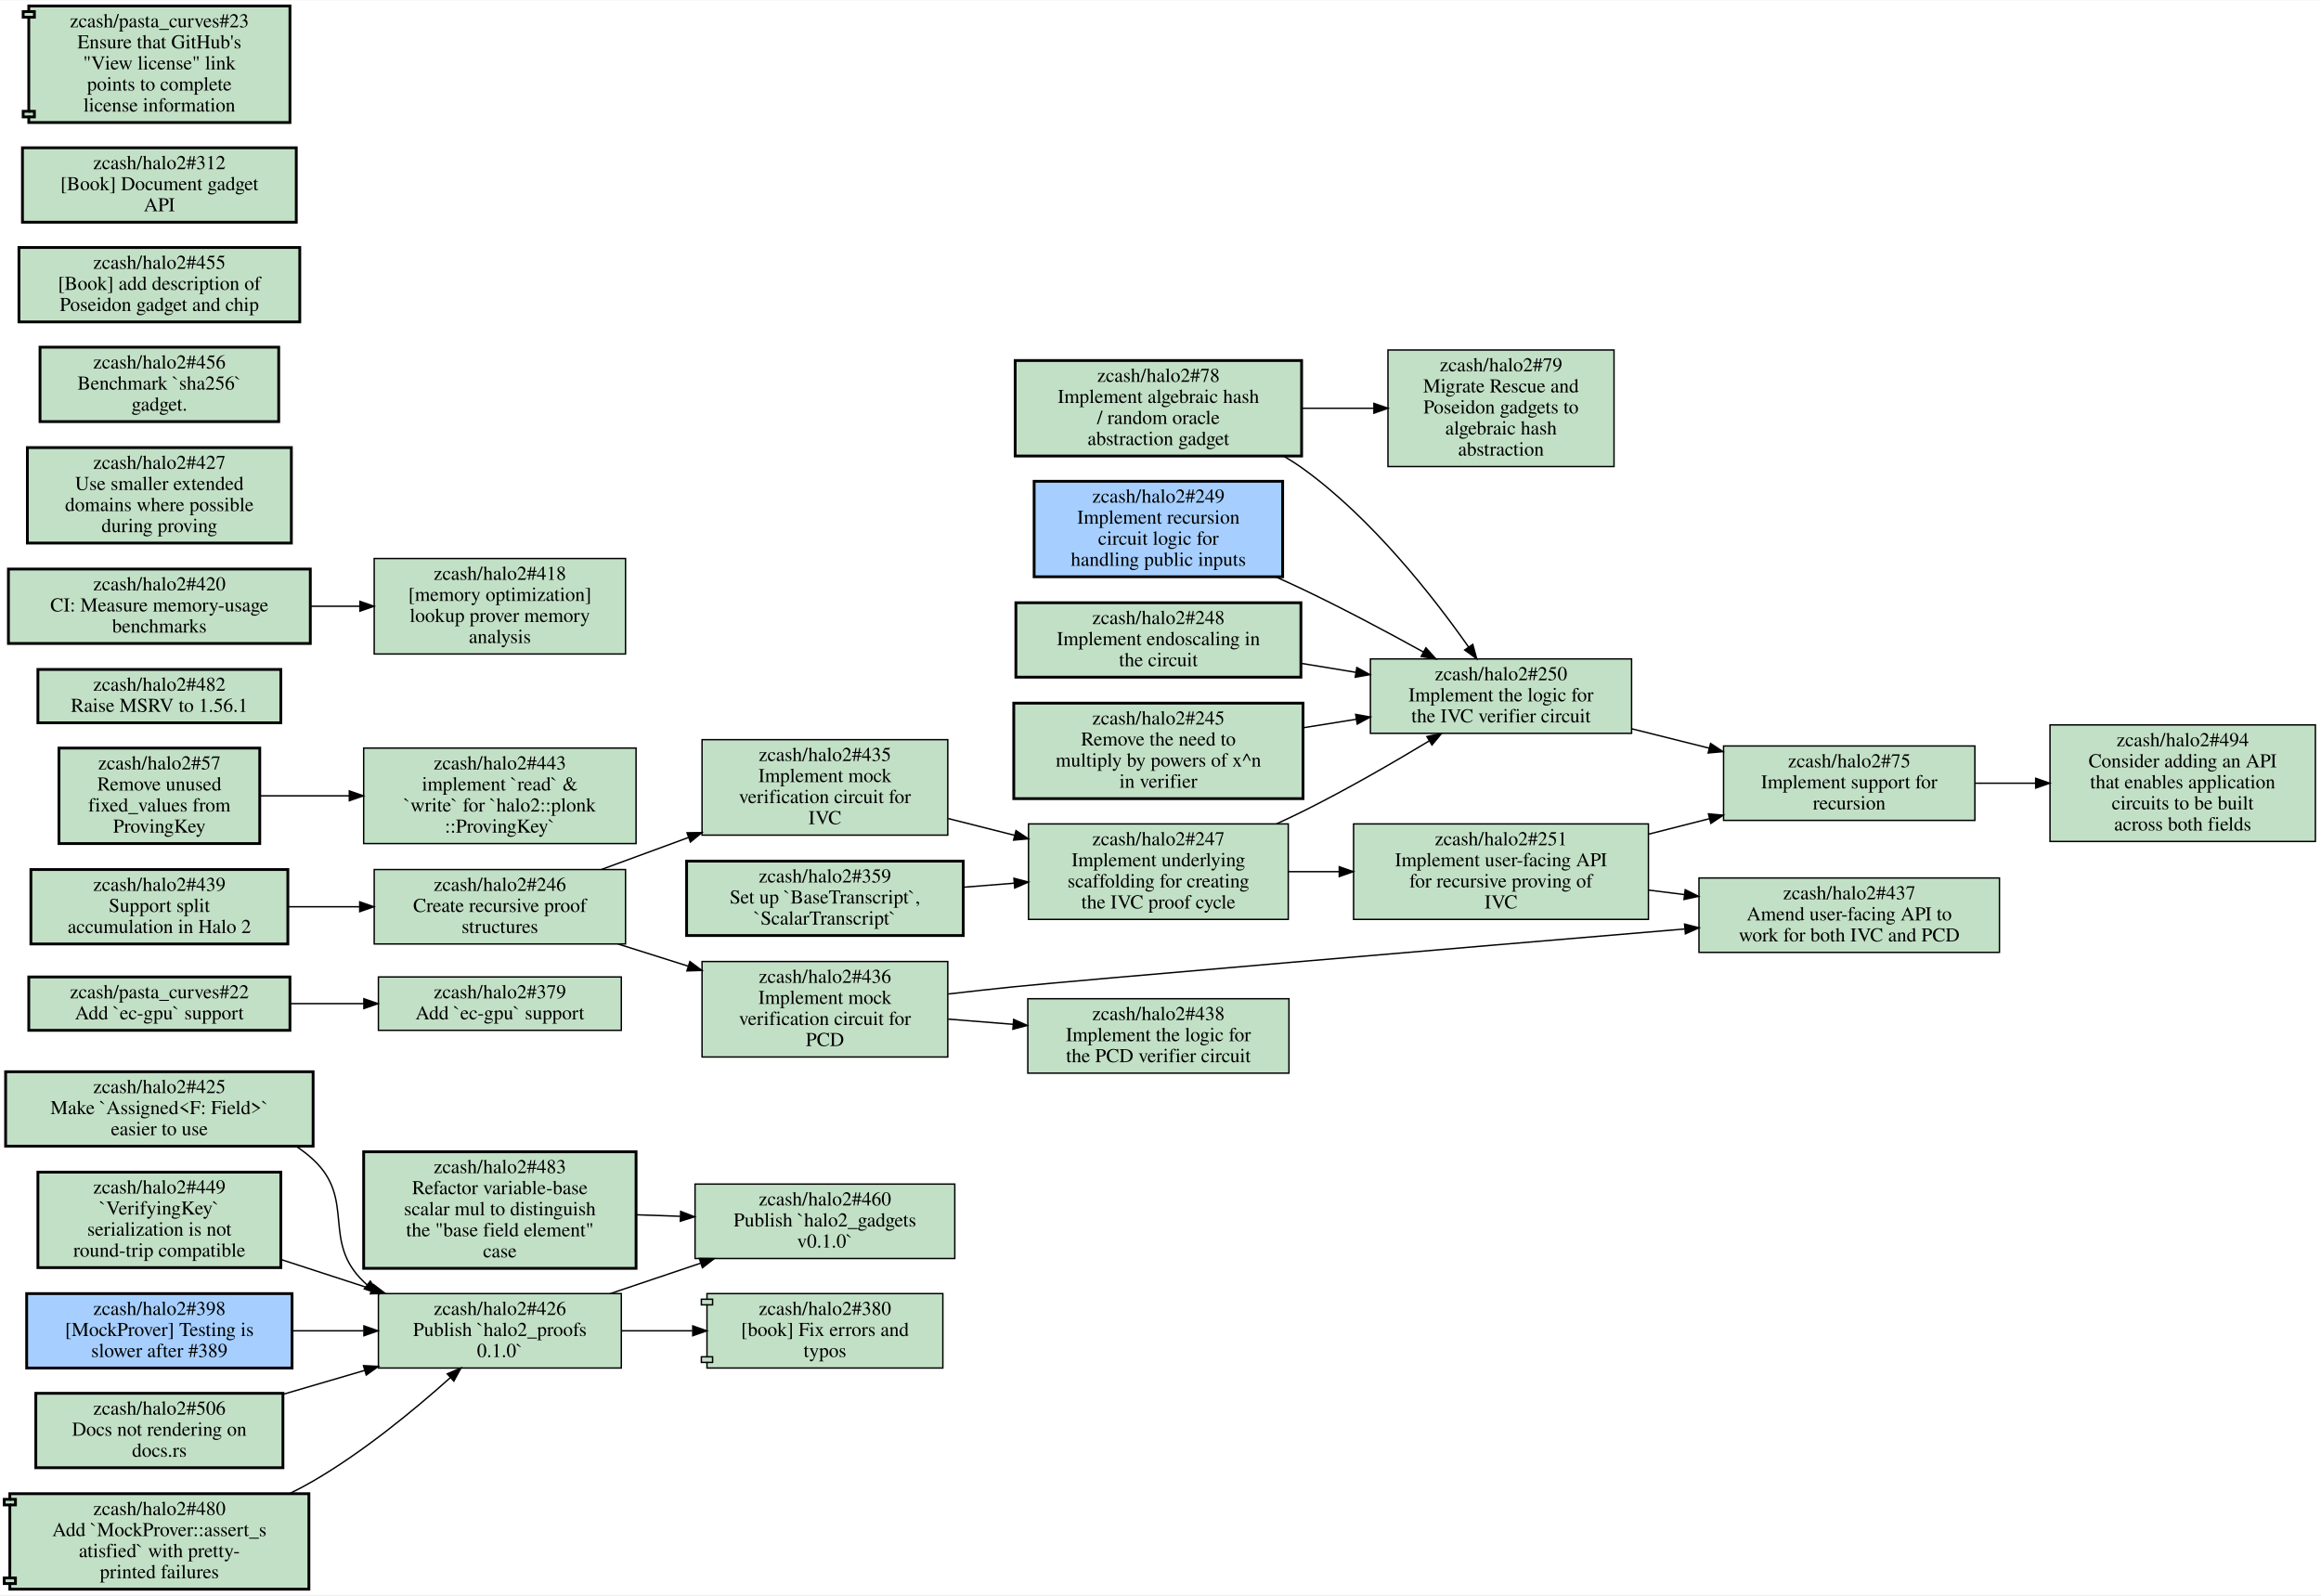
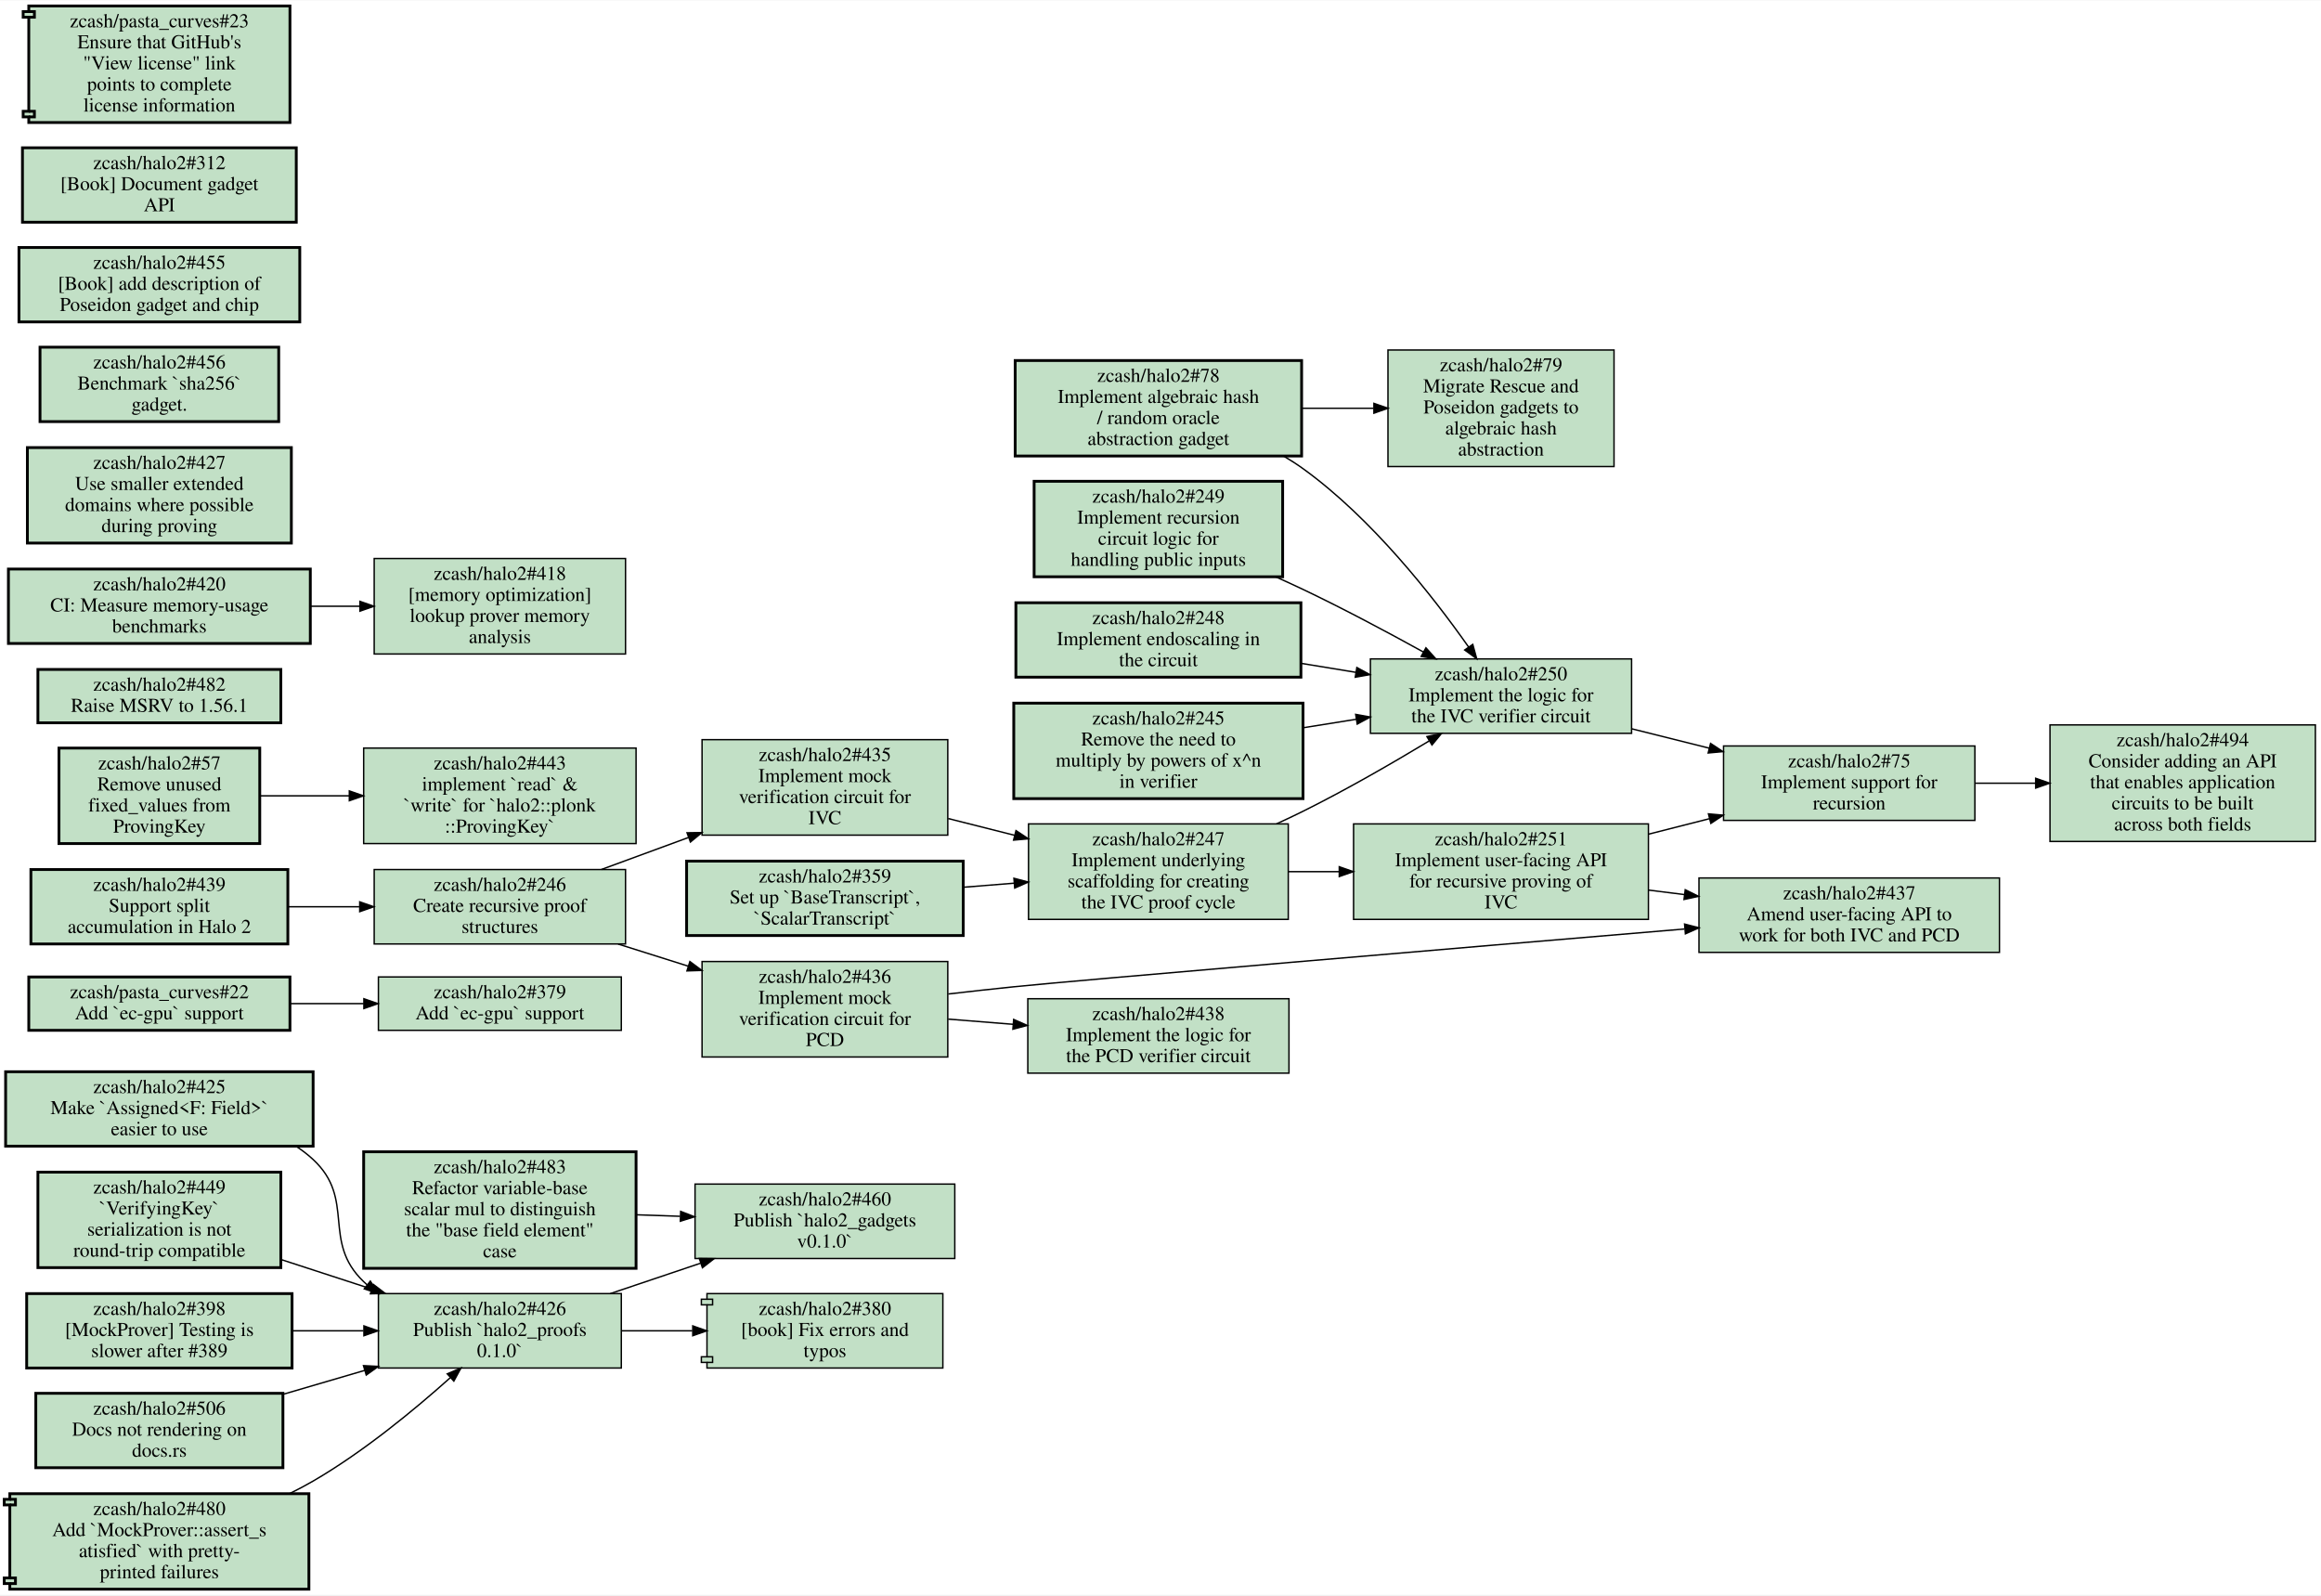
<svg xmlns="http://www.w3.org/2000/svg" xmlns:xlink="http://www.w3.org/1999/xlink" width="1653pt" height="1136pt" viewBox="0.00 0.00 1653.00 1135.50">
  <g id="graph0" class="graph" transform="scale(1 1) rotate(0) translate(4 1131.5)">
    <polygon fill="#ffffff" stroke="transparent" points="-4,4 -4,-1131.5 1649,-1131.5 1649,4 -4,4" />
    <g id="node1" class="node open">
      <g id="a_node1">
        <a xlink:href="https://github.com/zcash/halo2/issues/426" xlink:title="zcash/halo2#426&#10;Publish `halo2_proofs&#10;0.1.0`" target="_blank">
          <polygon fill="#c2e0c6" stroke="#000000" points="438.5,-210.5 265.5,-210.5 265.5,-157.5 438.5,-157.5 438.5,-210.5" />
          <text text-anchor="middle" x="352" y="-195.3" font-family="Times,serif" font-size="14.00" fill="#000000">zcash/halo2#426</text>
          <text text-anchor="middle" x="352" y="-180.3" font-family="Times,serif" font-size="14.00" fill="#000000">Publish `halo2_proofs</text>
          <text text-anchor="middle" x="352" y="-165.3" font-family="Times,serif" font-size="14.00" fill="#000000">0.1.0`</text>
        </a>
      </g>
    </g>
    <g id="node2" class="node open">
      <g id="a_node2">
        <a xlink:href="https://github.com/zcash/halo2/issues/460" xlink:title="zcash/halo2#460&#10;Publish `halo2_gadgets&#10;v0.1.0`" target="_blank">
          <polygon fill="#c2e0c6" stroke="#000000" points="676,-288.5 491,-288.5 491,-235.5 676,-235.5 676,-288.5" />
          <text text-anchor="middle" x="583.5" y="-273.3" font-family="Times,serif" font-size="14.00" fill="#000000">zcash/halo2#460</text>
          <text text-anchor="middle" x="583.5" y="-258.3" font-family="Times,serif" font-size="14.00" fill="#000000">Publish `halo2_gadgets</text>
          <text text-anchor="middle" x="583.5" y="-243.3" font-family="Times,serif" font-size="14.00" fill="#000000">v0.1.0`</text>
        </a>
      </g>
    </g>
    <g id="edge1" class="edge">
      <path fill="none" stroke="#000000" d="M430.7,-210.52C451.39,-217.49 473.84,-225.05 495,-232.18" />
      <polygon fill="#000000" stroke="#000000" points="494.036,-235.548 504.63,-235.42 496.268,-228.914 494.036,-235.548" />
    </g>
    <g id="node3" class="node open">
      <g id="a_node3">
        <a xlink:href="https://github.com/zcash/halo2/pull/380" xlink:title="zcash/halo2#380&#10;[book] Fix errors and&#10;typos" target="_blank">
          <polygon fill="#c2e0c6" stroke="#000000" points="667.5,-210.5 499.5,-210.5 499.5,-206.5 495.5,-206.5 495.5,-202.5 499.5,-202.5 499.5,-165.5 495.5,-165.5 495.5,-161.5 499.5,-161.5 499.5,-157.5 667.5,-157.5 667.5,-210.5" />
          <polyline fill="none" stroke="#000000" points="499.5,-206.5 503.5,-206.5 503.5,-202.5 499.5,-202.5 " />
          <polyline fill="none" stroke="#000000" points="499.5,-165.5 503.5,-165.5 503.5,-161.5 499.5,-161.5 " />
          <text text-anchor="middle" x="583.5" y="-195.3" font-family="Times,serif" font-size="14.00" fill="#000000">zcash/halo2#380</text>
          <text text-anchor="middle" x="583.5" y="-180.3" font-family="Times,serif" font-size="14.00" fill="#000000">[book] Fix errors and</text>
          <text text-anchor="middle" x="583.5" y="-165.3" font-family="Times,serif" font-size="14.00" fill="#000000">typos</text>
        </a>
      </g>
    </g>
    <g id="edge2" class="edge">
      <path fill="none" stroke="#000000" d="M438.53,-184C455.02,-184 472.35,-184 489.06,-184" />
      <polygon fill="#000000" stroke="#000000" points="489.38,-187.5 499.38,-184 489.38,-180.5 489.38,-187.5" />
    </g>
    <g id="node4" class="node open">
      <g id="a_node4">
        <a xlink:href="https://github.com/zcash/pasta_curves/issues/22" xlink:title="zcash/pasta_curves#22&#10;Add `ec-gpu` support" target="_blank">
          <polygon fill="#c2e0c6" stroke="#000000" stroke-width="2" points="202.5,-436 16.5,-436 16.5,-398 202.5,-398 202.5,-436" />
          <text text-anchor="middle" x="109.5" y="-420.8" font-family="Times,serif" font-size="14.00" fill="#000000">zcash/pasta_curves#22</text>
          <text text-anchor="middle" x="109.5" y="-405.8" font-family="Times,serif" font-size="14.00" fill="#000000">Add `ec-gpu` support</text>
        </a>
      </g>
    </g>
    <g id="node5" class="node open">
      <g id="a_node5">
        <a xlink:href="https://github.com/zcash/halo2/issues/379" xlink:title="zcash/halo2#379&#10;Add `ec-gpu` support" target="_blank">
          <polygon fill="#c2e0c6" stroke="#000000" points="438.5,-436 265.5,-436 265.5,-398 438.5,-398 438.5,-436" />
          <text text-anchor="middle" x="352" y="-420.8" font-family="Times,serif" font-size="14.00" fill="#000000">zcash/halo2#379</text>
          <text text-anchor="middle" x="352" y="-405.8" font-family="Times,serif" font-size="14.00" fill="#000000">Add `ec-gpu` support</text>
        </a>
      </g>
    </g>
    <g id="edge3" class="edge">
      <path fill="none" stroke="#000000" d="M202.56,-417C219.76,-417 237.75,-417 255.06,-417" />
      <polygon fill="#000000" stroke="#000000" points="255.16,-420.5 265.16,-417 255.16,-413.5 255.16,-420.5" />
    </g>
    <g id="node6" class="node open">
      <g id="a_node6">
        <a xlink:href="https://github.com/zcash/halo2/issues/75" xlink:title="zcash/halo2#75&#10;Implement support for&#10;recursion" target="_blank">
          <polygon fill="#c2e0c6" stroke="#000000" points="1402.5,-600.5 1223.5,-600.5 1223.5,-547.5 1402.5,-547.5 1402.5,-600.5" />
          <text text-anchor="middle" x="1313" y="-585.3" font-family="Times,serif" font-size="14.00" fill="#000000">zcash/halo2#75</text>
          <text text-anchor="middle" x="1313" y="-570.3" font-family="Times,serif" font-size="14.00" fill="#000000">Implement support for</text>
          <text text-anchor="middle" x="1313" y="-555.3" font-family="Times,serif" font-size="14.00" fill="#000000">recursion</text>
        </a>
      </g>
    </g>
    <g id="node7" class="node open">
      <g id="a_node7">
        <a xlink:href="https://github.com/zcash/halo2/issues/494" xlink:title="zcash/halo2#494&#10;Consider adding an API&#10;that enables application&#10;circuits to be built&#10;across both fields" target="_blank">
          <polygon fill="#c2e0c6" stroke="#000000" points="1645,-615.5 1456,-615.5 1456,-532.5 1645,-532.5 1645,-615.5" />
          <text text-anchor="middle" x="1550.5" y="-600.3" font-family="Times,serif" font-size="14.00" fill="#000000">zcash/halo2#494</text>
          <text text-anchor="middle" x="1550.5" y="-585.3" font-family="Times,serif" font-size="14.00" fill="#000000">Consider adding an API</text>
          <text text-anchor="middle" x="1550.5" y="-570.3" font-family="Times,serif" font-size="14.00" fill="#000000">that enables application</text>
          <text text-anchor="middle" x="1550.5" y="-555.3" font-family="Times,serif" font-size="14.00" fill="#000000">circuits to be built</text>
          <text text-anchor="middle" x="1550.5" y="-540.3" font-family="Times,serif" font-size="14.00" fill="#000000">across both fields</text>
        </a>
      </g>
    </g>
    <g id="edge4" class="edge">
      <path fill="none" stroke="#000000" d="M1402.8,-574C1416.7,-574 1431.3,-574 1445.5,-574" />
      <polygon fill="#000000" stroke="#000000" points="1445.8,-577.5 1455.8,-574 1445.8,-570.5 1445.8,-577.5" />
    </g>
    <g id="node8" class="node open">
      <g id="a_node8">
        <a xlink:href="https://github.com/zcash/halo2/issues/79" xlink:title="zcash/halo2#79&#10;Migrate Rescue and&#10;Poseidon gadgets to&#10;algebraic hash&#10;abstraction" target="_blank">
          <polygon fill="#c2e0c6" stroke="#000000" points="1145.5,-882.5 984.5,-882.5 984.5,-799.5 1145.5,-799.5 1145.5,-882.5" />
          <text text-anchor="middle" x="1065" y="-867.3" font-family="Times,serif" font-size="14.00" fill="#000000">zcash/halo2#79</text>
          <text text-anchor="middle" x="1065" y="-852.3" font-family="Times,serif" font-size="14.00" fill="#000000">Migrate Rescue and</text>
          <text text-anchor="middle" x="1065" y="-837.3" font-family="Times,serif" font-size="14.00" fill="#000000">Poseidon gadgets to</text>
          <text text-anchor="middle" x="1065" y="-822.3" font-family="Times,serif" font-size="14.00" fill="#000000">algebraic hash</text>
          <text text-anchor="middle" x="1065" y="-807.3" font-family="Times,serif" font-size="14.00" fill="#000000">abstraction</text>
        </a>
      </g>
    </g>
    <g id="node9" class="node open">
      <g id="a_node9">
        <a xlink:href="https://github.com/zcash/halo2/issues/78" xlink:title="zcash/halo2#78&#10;Implement algebraic hash&#10;/ random oracle&#10;abstraction gadget" target="_blank">
          <polygon fill="#c2e0c6" stroke="#000000" stroke-width="2" points="923,-875 719,-875 719,-807 923,-807 923,-875" />
          <text text-anchor="middle" x="821" y="-859.8" font-family="Times,serif" font-size="14.00" fill="#000000">zcash/halo2#78</text>
          <text text-anchor="middle" x="821" y="-844.8" font-family="Times,serif" font-size="14.00" fill="#000000">Implement algebraic hash</text>
          <text text-anchor="middle" x="821" y="-829.8" font-family="Times,serif" font-size="14.00" fill="#000000">/ random oracle</text>
          <text text-anchor="middle" x="821" y="-814.8" font-family="Times,serif" font-size="14.00" fill="#000000">abstraction gadget</text>
        </a>
      </g>
    </g>
    <g id="edge5" class="edge">
      <path fill="none" stroke="#000000" d="M923.06,-841C940.04,-841 957.55,-841 974.23,-841" />
      <polygon fill="#000000" stroke="#000000" points="974.49,-844.5 984.49,-841 974.49,-837.5 974.49,-844.5" />
    </g>
    <g id="node10" class="node open">
      <g id="a_node10">
        <a xlink:href="https://github.com/zcash/halo2/issues/250" xlink:title="zcash/halo2#250&#10;Implement the logic for&#10;the IVC verifier circuit" target="_blank">
          <polygon fill="#c2e0c6" stroke="#000000" points="1158,-662.5 972,-662.5 972,-609.5 1158,-609.5 1158,-662.5" />
          <text text-anchor="middle" x="1065" y="-647.3" font-family="Times,serif" font-size="14.00" fill="#000000">zcash/halo2#250</text>
          <text text-anchor="middle" x="1065" y="-632.3" font-family="Times,serif" font-size="14.00" fill="#000000">Implement the logic for</text>
          <text text-anchor="middle" x="1065" y="-617.3" font-family="Times,serif" font-size="14.00" fill="#000000">the IVC verifier circuit</text>
        </a>
      </g>
    </g>
    <g id="edge6" class="edge">
      <path fill="none" stroke="#000000" d="M910.1,-806.99C914.93,-804.17 919.6,-801.17 924,-798 973.13,-762.55 1016.7,-706.85 1042,-670.87" />
      <polygon fill="#000000" stroke="#000000" points="1044.895,-672.837 1047.7,-662.62 1039.136,-668.858 1044.895,-672.837" />
    </g>
    <g id="edge7" class="edge">
      <path fill="none" stroke="#000000" d="M1158.1,-612.74C1176.1,-608.22 1195.1,-603.47 1213.4,-598.91" />
      <polygon fill="#000000" stroke="#000000" points="1214.256,-602.304 1223.1,-596.47 1212.548,-595.515 1214.256,-602.304" />
    </g>
    <g id="node11" class="node open">
      <g id="a_node11">
        <a xlink:href="https://github.com/zcash/halo2/issues/57" xlink:title="zcash/halo2#57&#10;Remove unused&#10;fixed_values from&#10;ProvingKey" target="_blank">
          <polygon fill="#c2e0c6" stroke="#000000" stroke-width="2" points="181,-599 38,-599 38,-531 181,-531 181,-599" />
          <text text-anchor="middle" x="109.5" y="-583.8" font-family="Times,serif" font-size="14.00" fill="#000000">zcash/halo2#57</text>
          <text text-anchor="middle" x="109.5" y="-568.8" font-family="Times,serif" font-size="14.00" fill="#000000">Remove unused</text>
          <text text-anchor="middle" x="109.5" y="-553.8" font-family="Times,serif" font-size="14.00" fill="#000000">fixed_values from</text>
          <text text-anchor="middle" x="109.5" y="-538.8" font-family="Times,serif" font-size="14.00" fill="#000000">ProvingKey</text>
        </a>
      </g>
    </g>
    <g id="node12" class="node open">
      <g id="a_node12">
        <a xlink:href="https://github.com/zcash/halo2/issues/443" xlink:title="zcash/halo2#443&#10;implement `read` &amp;&#10;`write` for `halo2::plonk&#10;::ProvingKey`" target="_blank">
          <polygon fill="#c2e0c6" stroke="#000000" points="449,-599 255,-599 255,-531 449,-531 449,-599" />
          <text text-anchor="middle" x="352" y="-583.8" font-family="Times,serif" font-size="14.00" fill="#000000">zcash/halo2#443</text>
          <text text-anchor="middle" x="352" y="-568.8" font-family="Times,serif" font-size="14.00" fill="#000000">implement `read` &amp;</text>
          <text text-anchor="middle" x="352" y="-553.8" font-family="Times,serif" font-size="14.00" fill="#000000">`write` for `halo2::plonk</text>
          <text text-anchor="middle" x="352" y="-538.8" font-family="Times,serif" font-size="14.00" fill="#000000">::ProvingKey`</text>
        </a>
      </g>
    </g>
    <g id="edge8" class="edge">
      <path fill="none" stroke="#000000" d="M181.27,-565C201.17,-565 223.21,-565 244.66,-565" />
      <polygon fill="#000000" stroke="#000000" points="244.79,-568.5 254.79,-565 244.79,-561.5 244.79,-568.5" />
    </g>
    <g id="node13" class="node open">
      <g id="a_node13">
        <a xlink:href="https://github.com/zcash/halo2/issues/482" xlink:title="zcash/halo2#482&#10;Raise MSRV to 1.56.1" target="_blank">
          <polygon fill="#c2e0c6" stroke="#000000" stroke-width="2" points="196,-655 23,-655 23,-617 196,-617 196,-655" />
          <text text-anchor="middle" x="109.5" y="-639.8" font-family="Times,serif" font-size="14.00" fill="#000000">zcash/halo2#482</text>
          <text text-anchor="middle" x="109.5" y="-624.8" font-family="Times,serif" font-size="14.00" fill="#000000">Raise MSRV to 1.56.1</text>
        </a>
      </g>
    </g>
    <g id="node14" class="node open">
      <g id="a_node14">
        <a xlink:href="https://github.com/zcash/halo2/issues/483" xlink:title="zcash/halo2#483&#10;Refactor variable-base&#10;scalar mul to distinguish&#10;the &quot;base field element&quot;&#10;case" target="_blank">
          <polygon fill="#c2e0c6" stroke="#000000" stroke-width="2" points="449,-311.5 255,-311.5 255,-228.5 449,-228.5 449,-311.5" />
          <text text-anchor="middle" x="352" y="-296.3" font-family="Times,serif" font-size="14.00" fill="#000000">zcash/halo2#483</text>
          <text text-anchor="middle" x="352" y="-281.3" font-family="Times,serif" font-size="14.00" fill="#000000">Refactor variable-base</text>
          <text text-anchor="middle" x="352" y="-266.3" font-family="Times,serif" font-size="14.00" fill="#000000">scalar mul to distinguish</text>
          <text text-anchor="middle" x="352" y="-251.3" font-family="Times,serif" font-size="14.00" fill="#000000">the "base field element"</text>
          <text text-anchor="middle" x="352" y="-236.3" font-family="Times,serif" font-size="14.00" fill="#000000">case</text>
        </a>
      </g>
    </g>
    <g id="edge9" class="edge">
      <path fill="none" stroke="#000000" d="M449.17,-266.64C459.47,-266.29 469.97,-265.92 480.34,-265.56" />
      <polygon fill="#000000" stroke="#000000" points="480.774,-269.047 490.65,-265.21 480.537,-262.051 480.774,-269.047" />
    </g>
    <g id="node15" class="node open">
      <g id="a_node15">
        <a xlink:href="https://github.com/zcash/halo2/issues/420" xlink:title="zcash/halo2#420&#10;CI: Measure memory-usage&#10;benchmarks" target="_blank">
          <polygon fill="#c2e0c6" stroke="#000000" stroke-width="2" points="217,-726.5 2,-726.5 2,-673.5 217,-673.5 217,-726.5" />
          <text text-anchor="middle" x="109.5" y="-711.3" font-family="Times,serif" font-size="14.00" fill="#000000">zcash/halo2#420</text>
          <text text-anchor="middle" x="109.5" y="-696.3" font-family="Times,serif" font-size="14.00" fill="#000000">CI: Measure memory-usage</text>
          <text text-anchor="middle" x="109.5" y="-681.3" font-family="Times,serif" font-size="14.00" fill="#000000">benchmarks</text>
        </a>
      </g>
    </g>
    <g id="node16" class="node open">
      <g id="a_node16">
        <a xlink:href="https://github.com/zcash/halo2/issues/418" xlink:title="zcash/halo2#418&#10;[memory optimization]&#10;lookup prover memory&#10;analysis" target="_blank">
          <polygon fill="#c2e0c6" stroke="#000000" points="441.5,-734 262.5,-734 262.5,-666 441.5,-666 441.5,-734" />
          <text text-anchor="middle" x="352" y="-718.8" font-family="Times,serif" font-size="14.00" fill="#000000">zcash/halo2#418</text>
          <text text-anchor="middle" x="352" y="-703.8" font-family="Times,serif" font-size="14.00" fill="#000000">[memory optimization]</text>
          <text text-anchor="middle" x="352" y="-688.8" font-family="Times,serif" font-size="14.00" fill="#000000">lookup prover memory</text>
          <text text-anchor="middle" x="352" y="-673.8" font-family="Times,serif" font-size="14.00" fill="#000000">analysis</text>
        </a>
      </g>
    </g>
    <g id="edge10" class="edge">
      <path fill="none" stroke="#000000" d="M217.28,-700C228.92,-700 240.73,-700 252.27,-700" />
      <polygon fill="#000000" stroke="#000000" points="252.33,-703.5 262.33,-700 252.33,-696.5 252.33,-703.5" />
    </g>
    <g id="node17" class="node open">
      <g id="a_node17">
        <a xlink:href="https://github.com/zcash/halo2/issues/425" xlink:title="zcash/halo2#425&#10;Make `Assigned&lt;F: Field&gt;`&#10;easier to use" target="_blank">
          <polygon fill="#c2e0c6" stroke="#000000" stroke-width="2" points="219,-368.5 0,-368.5 0,-315.5 219,-315.5 219,-368.5" />
          <text text-anchor="middle" x="109.5" y="-353.3" font-family="Times,serif" font-size="14.00" fill="#000000">zcash/halo2#425</text>
          <text text-anchor="middle" x="109.5" y="-338.3" font-family="Times,serif" font-size="14.00" fill="#000000">Make `Assigned&lt;F: Field&gt;`</text>
          <text text-anchor="middle" x="109.5" y="-323.3" font-family="Times,serif" font-size="14.00" fill="#000000">easier to use</text>
        </a>
      </g>
    </g>
    <g id="edge11" class="edge">
      <path fill="none" stroke="#000000" d="M206.86,-315.44C211.18,-312.61 215.26,-309.47 219,-306 249.67,-277.54 224.74,-247.9 255,-219 255.81,-218.23 256.64,-217.47 257.48,-216.73" />
      <polygon fill="#000000" stroke="#000000" points="259.743,-219.404 265.5,-210.51 255.453,-213.873 259.743,-219.404" />
    </g>
    <g id="node18" class="node open">
      <g id="a_node18">
        <a xlink:href="https://github.com/zcash/halo2/issues/427" xlink:title="zcash/halo2#427&#10;Use smaller extended&#10;domains where possible&#10;during proving" target="_blank">
          <polygon fill="#c2e0c6" stroke="#000000" stroke-width="2" points="203.5,-813 15.5,-813 15.5,-745 203.5,-745 203.5,-813" />
          <text text-anchor="middle" x="109.5" y="-797.8" font-family="Times,serif" font-size="14.00" fill="#000000">zcash/halo2#427</text>
          <text text-anchor="middle" x="109.5" y="-782.8" font-family="Times,serif" font-size="14.00" fill="#000000">Use smaller extended</text>
          <text text-anchor="middle" x="109.5" y="-767.8" font-family="Times,serif" font-size="14.00" fill="#000000">domains where possible</text>
          <text text-anchor="middle" x="109.5" y="-752.8" font-family="Times,serif" font-size="14.00" fill="#000000">during proving</text>
        </a>
      </g>
    </g>
    <g id="node19" class="node open">
      <g id="a_node19">
        <a xlink:href="https://github.com/zcash/halo2/issues/456" xlink:title="zcash/halo2#456&#10;Benchmark `sha256`&#10;gadget." target="_blank">
          <polygon fill="#c2e0c6" stroke="#000000" stroke-width="2" points="194.5,-884.5 24.5,-884.5 24.5,-831.5 194.5,-831.5 194.5,-884.5" />
          <text text-anchor="middle" x="109.5" y="-869.3" font-family="Times,serif" font-size="14.00" fill="#000000">zcash/halo2#456</text>
          <text text-anchor="middle" x="109.5" y="-854.3" font-family="Times,serif" font-size="14.00" fill="#000000">Benchmark `sha256`</text>
          <text text-anchor="middle" x="109.5" y="-839.3" font-family="Times,serif" font-size="14.00" fill="#000000">gadget.</text>
        </a>
      </g>
    </g>
    <g id="node20" class="node open">
      <g id="a_node20">
        <a xlink:href="https://github.com/zcash/halo2/issues/455" xlink:title="zcash/halo2#455&#10;[Book] add description of&#10;Poseidon gadget and chip" target="_blank">
          <polygon fill="#c2e0c6" stroke="#000000" stroke-width="2" points="209.5,-955.5 9.5,-955.5 9.5,-902.5 209.5,-902.5 209.5,-955.5" />
          <text text-anchor="middle" x="109.5" y="-940.3" font-family="Times,serif" font-size="14.00" fill="#000000">zcash/halo2#455</text>
          <text text-anchor="middle" x="109.5" y="-925.3" font-family="Times,serif" font-size="14.00" fill="#000000">[Book] add description of</text>
          <text text-anchor="middle" x="109.5" y="-910.3" font-family="Times,serif" font-size="14.00" fill="#000000">Poseidon gadget and chip</text>
        </a>
      </g>
    </g>
    <g id="node21" class="node open">
      <g id="a_node21">
        <a xlink:href="https://github.com/zcash/halo2/issues/251" xlink:title="zcash/halo2#251&#10;Implement user-facing API&#10;for recursive proving of&#10;IVC" target="_blank">
          <polygon fill="#c2e0c6" stroke="#000000" points="1170,-545 960,-545 960,-477 1170,-477 1170,-545" />
          <text text-anchor="middle" x="1065" y="-529.8" font-family="Times,serif" font-size="14.00" fill="#000000">zcash/halo2#251</text>
          <text text-anchor="middle" x="1065" y="-514.8" font-family="Times,serif" font-size="14.00" fill="#000000">Implement user-facing API</text>
          <text text-anchor="middle" x="1065" y="-499.8" font-family="Times,serif" font-size="14.00" fill="#000000">for recursive proving of</text>
          <text text-anchor="middle" x="1065" y="-484.8" font-family="Times,serif" font-size="14.00" fill="#000000">IVC</text>
        </a>
      </g>
    </g>
    <g id="edge12" class="edge">
      <path fill="none" stroke="#000000" d="M1170.2,-537.72C1184.5,-541.37 1199.3,-545.11 1213.5,-548.73" />
      <polygon fill="#000000" stroke="#000000" points="1212.746,-552.15 1223.3,-551.22 1214.47,-545.365 1212.746,-552.15" />
    </g>
    <g id="node22" class="node open">
      <g id="a_node22">
        <a xlink:href="https://github.com/zcash/halo2/issues/437" xlink:title="zcash/halo2#437&#10;Amend user-facing API to&#10;work for both IVC and PCD" target="_blank">
          <polygon fill="#c2e0c6" stroke="#000000" points="1420,-506.5 1206,-506.5 1206,-453.5 1420,-453.5 1420,-506.5" />
          <text text-anchor="middle" x="1313" y="-491.3" font-family="Times,serif" font-size="14.00" fill="#000000">zcash/halo2#437</text>
          <text text-anchor="middle" x="1313" y="-476.3" font-family="Times,serif" font-size="14.00" fill="#000000">Amend user-facing API to</text>
          <text text-anchor="middle" x="1313" y="-461.3" font-family="Times,serif" font-size="14.00" fill="#000000">work for both IVC and PCD</text>
        </a>
      </g>
    </g>
    <g id="edge13" class="edge">
      <path fill="none" stroke="#000000" d="M1170.2,-497.85C1178.6,-496.8 1187.2,-495.73 1195.7,-494.66" />
      <polygon fill="#000000" stroke="#000000" points="1196.211,-498.123 1205.7,-493.41 1195.343,-491.178 1196.211,-498.123" />
    </g>
    <g id="node23" class="node open">
      <g id="a_node23">
        <a xlink:href="https://github.com/zcash/halo2/issues/436" xlink:title="zcash/halo2#436&#10;Implement mock&#10;verification circuit for&#10;PCD" target="_blank">
          <polygon fill="#c2e0c6" stroke="#000000" points="671,-447 496,-447 496,-379 671,-379 671,-447" />
          <text text-anchor="middle" x="583.5" y="-431.8" font-family="Times,serif" font-size="14.00" fill="#000000">zcash/halo2#436</text>
          <text text-anchor="middle" x="583.5" y="-416.8" font-family="Times,serif" font-size="14.00" fill="#000000">Implement mock</text>
          <text text-anchor="middle" x="583.5" y="-401.8" font-family="Times,serif" font-size="14.00" fill="#000000">verification circuit for</text>
          <text text-anchor="middle" x="583.5" y="-386.8" font-family="Times,serif" font-size="14.00" fill="#000000">PCD</text>
        </a>
      </g>
    </g>
    <g id="edge14" class="edge">
      <path fill="none" stroke="#000000" d="M671.36,-423.87C686.89,-425.67 702.91,-427.46 718,-429 764.08,-433.71 1035.8,-456.7 1195.6,-470.15" />
      <polygon fill="#000000" stroke="#000000" points="1195.743,-473.674 1206,-471.02 1196.327,-466.699 1195.743,-473.674" />
    </g>
    <g id="node24" class="node open">
      <g id="a_node24">
        <a xlink:href="https://github.com/zcash/halo2/issues/438" xlink:title="zcash/halo2#438&#10;Implement the logic for&#10;the PCD verifier circuit" target="_blank">
          <polygon fill="#c2e0c6" stroke="#000000" points="914,-420.5 728,-420.5 728,-367.5 914,-367.5 914,-420.5" />
          <text text-anchor="middle" x="821" y="-405.3" font-family="Times,serif" font-size="14.00" fill="#000000">zcash/halo2#438</text>
          <text text-anchor="middle" x="821" y="-390.3" font-family="Times,serif" font-size="14.00" fill="#000000">Implement the logic for</text>
          <text text-anchor="middle" x="821" y="-375.3" font-family="Times,serif" font-size="14.00" fill="#000000">the PCD verifier circuit</text>
        </a>
      </g>
    </g>
    <g id="edge15" class="edge">
      <path fill="none" stroke="#000000" d="M671.26,-405.98C686.33,-404.77 702.11,-403.51 717.54,-402.28" />
      <polygon fill="#000000" stroke="#000000" points="717.933,-405.76 727.62,-401.47 717.372,-398.782 717.933,-405.76" />
    </g>
    <g id="node25" class="node open">
      <g id="a_node25">
        <a xlink:href="https://github.com/zcash/halo2/issues/435" xlink:title="zcash/halo2#435&#10;Implement mock&#10;verification circuit for&#10;IVC" target="_blank">
          <polygon fill="#c2e0c6" stroke="#000000" points="671,-605 496,-605 496,-537 671,-537 671,-605" />
          <text text-anchor="middle" x="583.5" y="-589.8" font-family="Times,serif" font-size="14.00" fill="#000000">zcash/halo2#435</text>
          <text text-anchor="middle" x="583.5" y="-574.8" font-family="Times,serif" font-size="14.00" fill="#000000">Implement mock</text>
          <text text-anchor="middle" x="583.5" y="-559.8" font-family="Times,serif" font-size="14.00" fill="#000000">verification circuit for</text>
          <text text-anchor="middle" x="583.5" y="-544.8" font-family="Times,serif" font-size="14.00" fill="#000000">IVC</text>
        </a>
      </g>
    </g>
    <g id="node26" class="node open">
      <g id="a_node26">
        <a xlink:href="https://github.com/zcash/halo2/issues/247" xlink:title="zcash/halo2#247&#10;Implement underlying&#10;scaffolding for creating&#10;the IVC proof cycle" target="_blank">
          <polygon fill="#c2e0c6" stroke="#000000" points="913.5,-545 728.5,-545 728.5,-477 913.5,-477 913.5,-545" />
          <text text-anchor="middle" x="821" y="-529.8" font-family="Times,serif" font-size="14.00" fill="#000000">zcash/halo2#247</text>
          <text text-anchor="middle" x="821" y="-514.8" font-family="Times,serif" font-size="14.00" fill="#000000">Implement underlying</text>
          <text text-anchor="middle" x="821" y="-499.8" font-family="Times,serif" font-size="14.00" fill="#000000">scaffolding for creating</text>
          <text text-anchor="middle" x="821" y="-484.8" font-family="Times,serif" font-size="14.00" fill="#000000">the IVC proof cycle</text>
        </a>
      </g>
    </g>
    <g id="edge16" class="edge">
      <path fill="none" stroke="#000000" d="M671.26,-548.83C686.69,-544.93 702.87,-540.84 718.66,-536.86" />
      <polygon fill="#000000" stroke="#000000" points="719.584,-540.236 728.42,-534.39 717.867,-533.45 719.584,-540.236" />
    </g>
    <g id="edge17" class="edge">
      <path fill="none" stroke="#000000" d="M905.17,-545.06C911.59,-547.99 917.93,-550.98 924,-554 954.53,-569.17 987.53,-588.21 1013.9,-604.12" />
      <polygon fill="#000000" stroke="#000000" points="1012.232,-607.201 1022.6,-609.38 1015.853,-601.211 1012.232,-607.201" />
    </g>
    <g id="edge18" class="edge">
      <path fill="none" stroke="#000000" d="M913.59,-511C925.39,-511 937.58,-511 949.68,-511" />
      <polygon fill="#000000" stroke="#000000" points="949.81,-514.5 959.81,-511 949.81,-507.5 949.81,-514.5" />
    </g>
    <g id="node27" class="node open">
      <g id="a_node27">
        <a xlink:href="https://github.com/zcash/halo2/issues/246" xlink:title="zcash/halo2#246&#10;Create recursive proof&#10;structures" target="_blank">
          <polygon fill="#c2e0c6" stroke="#000000" points="441.5,-512.5 262.5,-512.5 262.5,-459.5 441.5,-459.5 441.5,-512.5" />
          <text text-anchor="middle" x="352" y="-497.3" font-family="Times,serif" font-size="14.00" fill="#000000">zcash/halo2#246</text>
          <text text-anchor="middle" x="352" y="-482.3" font-family="Times,serif" font-size="14.00" fill="#000000">Create recursive proof</text>
          <text text-anchor="middle" x="352" y="-467.3" font-family="Times,serif" font-size="14.00" fill="#000000">structures</text>
        </a>
      </g>
    </g>
    <g id="edge19" class="edge">
      <path fill="none" stroke="#000000" d="M436.23,-459.44C452.44,-454.33 469.55,-448.93 486.13,-443.7" />
      <polygon fill="#000000" stroke="#000000" points="487.34,-446.988 495.83,-440.65 485.241,-440.311 487.34,-446.988" />
    </g>
    <g id="edge20" class="edge">
      <path fill="none" stroke="#000000" d="M424.3,-512.54C443.97,-519.77 465.6,-527.71 486.41,-535.35" />
      <polygon fill="#000000" stroke="#000000" points="485.307,-538.673 495.9,-538.84 487.723,-532.104 485.307,-538.673" />
    </g>
    <g id="node28" class="node open">
      <g id="a_node28">
        <a xlink:href="https://github.com/zcash/halo2/issues/439" xlink:title="zcash/halo2#439&#10;Support split&#10;accumulation in Halo 2" target="_blank">
          <polygon fill="#c2e0c6" stroke="#000000" stroke-width="2" points="201,-512.5 18,-512.5 18,-459.5 201,-459.5 201,-512.5" />
          <text text-anchor="middle" x="109.5" y="-497.3" font-family="Times,serif" font-size="14.00" fill="#000000">zcash/halo2#439</text>
          <text text-anchor="middle" x="109.5" y="-482.3" font-family="Times,serif" font-size="14.00" fill="#000000">Support split</text>
          <text text-anchor="middle" x="109.5" y="-467.3" font-family="Times,serif" font-size="14.00" fill="#000000">accumulation in Halo 2</text>
        </a>
      </g>
    </g>
    <g id="edge21" class="edge">
      <path fill="none" stroke="#000000" d="M201.18,-486C217.73,-486 235.06,-486 251.84,-486" />
      <polygon fill="#000000" stroke="#000000" points="252.2,-489.5 262.2,-486 252.2,-482.5 252.2,-489.5" />
    </g>
    <g id="node29" class="node open">
      <g id="a_node29">
        <a xlink:href="https://github.com/zcash/halo2/issues/359" xlink:title="zcash/halo2#359&#10;Set up `BaseTranscript`,&#10;`ScalarTranscript`" target="_blank">
          <polygon fill="#c2e0c6" stroke="#000000" stroke-width="2" points="682,-518.5 485,-518.5 485,-465.5 682,-465.5 682,-518.5" />
          <text text-anchor="middle" x="583.5" y="-503.3" font-family="Times,serif" font-size="14.00" fill="#000000">zcash/halo2#359</text>
          <text text-anchor="middle" x="583.5" y="-488.3" font-family="Times,serif" font-size="14.00" fill="#000000">Set up `BaseTranscript`,</text>
          <text text-anchor="middle" x="583.5" y="-473.3" font-family="Times,serif" font-size="14.00" fill="#000000">`ScalarTranscript`</text>
        </a>
      </g>
    </g>
    <g id="edge22" class="edge">
      <path fill="none" stroke="#000000" d="M682.16,-499.89C694.11,-500.85 706.33,-501.83 718.34,-502.79" />
      <polygon fill="#000000" stroke="#000000" points="718.113,-506.283 728.36,-503.59 718.67,-499.305 718.113,-506.283" />
    </g>
-     <g id="node30" class="node committed">
+     <g id="node30" class="node open">
      <g id="a_node30">
        <a xlink:href="https://github.com/zcash/halo2/issues/249" xlink:title="zcash/halo2#249&#10;Implement recursion&#10;circuit logic for&#10;handling public inputs" target="_blank">
-           <polygon fill="#a6cfff" stroke="#000000" stroke-width="2" points="909.5,-789 732.5,-789 732.5,-721 909.5,-721 909.5,-789" />
+           <polygon fill="#c2e0c6" stroke="#000000" stroke-width="2" points="909.5,-789 732.5,-789 732.5,-721 909.5,-721 909.5,-789" />
          <text text-anchor="middle" x="821" y="-773.8" font-family="Times,serif" font-size="14.00" fill="#000000">zcash/halo2#249</text>
          <text text-anchor="middle" x="821" y="-758.8" font-family="Times,serif" font-size="14.00" fill="#000000">Implement recursion</text>
          <text text-anchor="middle" x="821" y="-743.8" font-family="Times,serif" font-size="14.00" fill="#000000">circuit logic for</text>
          <text text-anchor="middle" x="821" y="-728.8" font-family="Times,serif" font-size="14.00" fill="#000000">handling public inputs</text>
        </a>
      </g>
    </g>
    <g id="edge23" class="edge">
      <path fill="none" stroke="#000000" d="M904.51,-720.96C911.14,-718.01 917.7,-715 924,-712 952.74,-698.3 983.98,-681.65 1009.7,-667.43" />
      <polygon fill="#000000" stroke="#000000" points="1011.542,-670.411 1018.6,-662.51 1008.155,-664.285 1011.542,-670.411" />
    </g>
    <g id="node31" class="node open">
      <g id="a_node31">
        <a xlink:href="https://github.com/zcash/halo2/issues/449" xlink:title="zcash/halo2#449&#10;`VerifyingKey`&#10;serialization is not&#10;round-trip compatible" target="_blank">
          <polygon fill="#c2e0c6" stroke="#000000" stroke-width="2" points="196,-297 23,-297 23,-229 196,-229 196,-297" />
          <text text-anchor="middle" x="109.5" y="-281.8" font-family="Times,serif" font-size="14.00" fill="#000000">zcash/halo2#449</text>
          <text text-anchor="middle" x="109.5" y="-266.8" font-family="Times,serif" font-size="14.00" fill="#000000">`VerifyingKey`</text>
          <text text-anchor="middle" x="109.5" y="-251.8" font-family="Times,serif" font-size="14.00" fill="#000000">serialization is not</text>
          <text text-anchor="middle" x="109.5" y="-236.8" font-family="Times,serif" font-size="14.00" fill="#000000">round-trip compatible</text>
        </a>
      </g>
    </g>
    <g id="edge24" class="edge">
      <path fill="none" stroke="#000000" d="M196.02,-234.81C217.02,-227.97 239.53,-220.64 260.74,-213.73" />
      <polygon fill="#000000" stroke="#000000" points="261.956,-217.015 270.38,-210.59 259.788,-210.359 261.956,-217.015" />
    </g>
-     <g id="node32" class="node committed">
+     <g id="node32" class="node open">
      <g id="a_node32">
        <a xlink:href="https://github.com/zcash/halo2/issues/398" xlink:title="zcash/halo2#398&#10;[MockProver] Testing is&#10;slower after #389" target="_blank">
-           <polygon fill="#a6cfff" stroke="#000000" stroke-width="2" points="204,-210.5 15,-210.5 15,-157.5 204,-157.5 204,-210.5" />
+           <polygon fill="#c2e0c6" stroke="#000000" stroke-width="2" points="204,-210.5 15,-210.5 15,-157.5 204,-157.5 204,-210.5" />
          <text text-anchor="middle" x="109.5" y="-195.3" font-family="Times,serif" font-size="14.00" fill="#000000">zcash/halo2#398</text>
          <text text-anchor="middle" x="109.5" y="-180.3" font-family="Times,serif" font-size="14.00" fill="#000000">[MockProver] Testing is</text>
          <text text-anchor="middle" x="109.5" y="-165.3" font-family="Times,serif" font-size="14.00" fill="#000000">slower after #389</text>
        </a>
      </g>
    </g>
    <g id="edge25" class="edge">
      <path fill="none" stroke="#000000" d="M204.3,-184C220.91,-184 238.22,-184 254.89,-184" />
      <polygon fill="#000000" stroke="#000000" points="255.18,-187.5 265.18,-184 255.18,-180.5 255.18,-187.5" />
    </g>
    <g id="node33" class="node open">
      <g id="a_node33">
        <a xlink:href="https://github.com/zcash/halo2/issues/506" xlink:title="zcash/halo2#506&#10;Docs not rendering on&#10;docs.rs" target="_blank">
          <polygon fill="#c2e0c6" stroke="#000000" stroke-width="2" points="197.5,-139.5 21.5,-139.5 21.5,-86.5 197.5,-86.5 197.5,-139.5" />
          <text text-anchor="middle" x="109.5" y="-124.3" font-family="Times,serif" font-size="14.00" fill="#000000">zcash/halo2#506</text>
          <text text-anchor="middle" x="109.5" y="-109.3" font-family="Times,serif" font-size="14.00" fill="#000000">Docs not rendering on</text>
          <text text-anchor="middle" x="109.5" y="-94.3" font-family="Times,serif" font-size="14.00" fill="#000000">docs.rs</text>
        </a>
      </g>
    </g>
    <g id="edge26" class="edge">
      <path fill="none" stroke="#000000" d="M197.73,-138.83C216.62,-144.36 236.66,-150.23 255.82,-155.84" />
      <polygon fill="#000000" stroke="#000000" points="254.869,-159.208 265.45,-158.66 256.837,-152.491 254.869,-159.208" />
    </g>
    <g id="node34" class="node open">
      <g id="a_node34">
        <a xlink:href="https://github.com/zcash/halo2/pull/480" xlink:title="zcash/halo2#480&#10;Add `MockProver::assert_s&#10;atisfied` with pretty-&#10;printed failures" target="_blank">
          <polygon fill="#c2e0c6" stroke="#000000" stroke-width="2" points="216,-68 3,-68 3,-64 -1,-64 -1,-60 3,-60 3,-8 -1,-8 -1,-4 3,-4 3,0 216,0 216,-68" />
          <polyline fill="none" stroke="#000000" stroke-width="2" points="3,-64 7,-64 7,-60 3,-60 " />
          <polyline fill="none" stroke="#000000" stroke-width="2" points="3,-8 7,-8 7,-4 3,-4 " />
          <text text-anchor="middle" x="109.5" y="-52.8" font-family="Times,serif" font-size="14.00" fill="#000000">zcash/halo2#480</text>
          <text text-anchor="middle" x="109.5" y="-37.8" font-family="Times,serif" font-size="14.00" fill="#000000">Add `MockProver::assert_s</text>
          <text text-anchor="middle" x="109.5" y="-22.8" font-family="Times,serif" font-size="14.00" fill="#000000">atisfied` with pretty-</text>
          <text text-anchor="middle" x="109.5" y="-7.8" font-family="Times,serif" font-size="14.00" fill="#000000">printed failures</text>
        </a>
      </g>
    </g>
    <g id="edge27" class="edge">
      <path fill="none" stroke="#000000" d="M202.17,-68.036C207.95,-70.881 213.61,-73.873 219,-77 254.77,-97.76 291.07,-127.69 316.69,-150.61" />
      <polygon fill="#000000" stroke="#000000" points="314.52,-153.367 324.28,-157.49 319.221,-148.181 314.52,-153.367" />
    </g>
    <g id="node35" class="node open">
      <g id="a_node35">
        <a xlink:href="https://github.com/zcash/halo2/issues/248" xlink:title="zcash/halo2#248&#10;Implement endoscaling in&#10;the circuit" target="_blank">
          <polygon fill="#c2e0c6" stroke="#000000" stroke-width="2" points="922.5,-702.5 719.5,-702.5 719.5,-649.5 922.5,-649.5 922.5,-702.5" />
          <text text-anchor="middle" x="821" y="-687.3" font-family="Times,serif" font-size="14.00" fill="#000000">zcash/halo2#248</text>
          <text text-anchor="middle" x="821" y="-672.3" font-family="Times,serif" font-size="14.00" fill="#000000">Implement endoscaling in</text>
          <text text-anchor="middle" x="821" y="-657.3" font-family="Times,serif" font-size="14.00" fill="#000000">the circuit</text>
        </a>
      </g>
    </g>
    <g id="edge28" class="edge">
      <path fill="none" stroke="#000000" d="M922.71,-659.33C935.51,-657.23 948.61,-655.08 961.43,-652.98" />
      <polygon fill="#000000" stroke="#000000" points="962.341,-656.377 971.64,-651.3 961.204,-649.47 962.341,-656.377" />
    </g>
    <g id="node36" class="node open">
      <g id="a_node36">
        <a xlink:href="https://github.com/zcash/halo2/issues/245" xlink:title="zcash/halo2#245&#10;Remove the need to&#10;multiply by powers of x^n&#10;in verifier" target="_blank">
          <polygon fill="#c2e0c6" stroke="#000000" stroke-width="2" points="924,-631 718,-631 718,-563 924,-563 924,-631" />
          <text text-anchor="middle" x="821" y="-615.8" font-family="Times,serif" font-size="14.00" fill="#000000">zcash/halo2#245</text>
          <text text-anchor="middle" x="821" y="-600.8" font-family="Times,serif" font-size="14.00" fill="#000000">Remove the need to</text>
          <text text-anchor="middle" x="821" y="-585.8" font-family="Times,serif" font-size="14.00" fill="#000000">multiply by powers of x^n</text>
          <text text-anchor="middle" x="821" y="-570.8" font-family="Times,serif" font-size="14.00" fill="#000000">in verifier</text>
        </a>
      </g>
    </g>
    <g id="edge29" class="edge">
      <path fill="none" stroke="#000000" d="M924.12,-613.48C936.65,-615.48 949.44,-617.53 961.96,-619.53" />
      <polygon fill="#000000" stroke="#000000" points="961.504,-623.001 971.93,-621.12 962.606,-616.089 961.504,-623.001" />
    </g>
    <g id="node37" class="node open">
      <g id="a_node37">
        <a xlink:href="https://github.com/zcash/halo2/issues/312" xlink:title="zcash/halo2#312&#10;[Book] Document gadget&#10;API" target="_blank">
          <polygon fill="#c2e0c6" stroke="#000000" stroke-width="2" points="207,-1026.5 12,-1026.5 12,-973.5 207,-973.5 207,-1026.5" />
          <text text-anchor="middle" x="109.5" y="-1011.3" font-family="Times,serif" font-size="14.00" fill="#000000">zcash/halo2#312</text>
          <text text-anchor="middle" x="109.5" y="-996.3" font-family="Times,serif" font-size="14.00" fill="#000000">[Book] Document gadget</text>
          <text text-anchor="middle" x="109.5" y="-981.3" font-family="Times,serif" font-size="14.00" fill="#000000">API</text>
        </a>
      </g>
    </g>
    <g id="node38" class="node open">
      <g id="a_node38">
        <a xlink:href="https://github.com/zcash/pasta_curves/pull/23" xlink:title="zcash/pasta_curves#23&#10;Ensure that GitHub's&#10;&quot;View license&quot; link&#10;points to complete&#10;license information" target="_blank">
          <polygon fill="#c2e0c6" stroke="#000000" stroke-width="2" points="202.5,-1127.5 16.5,-1127.5 16.5,-1123.5 12.5,-1123.5 12.5,-1119.5 16.5,-1119.5 16.5,-1052.5 12.5,-1052.5 12.5,-1048.5 16.5,-1048.5 16.5,-1044.5 202.5,-1044.5 202.5,-1127.5" />
          <polyline fill="none" stroke="#000000" stroke-width="2" points="16.5,-1123.5 20.5,-1123.5 20.5,-1119.5 16.5,-1119.5 " />
          <polyline fill="none" stroke="#000000" stroke-width="2" points="16.5,-1052.5 20.5,-1052.5 20.5,-1048.5 16.5,-1048.5 " />
          <text text-anchor="middle" x="109.5" y="-1112.3" font-family="Times,serif" font-size="14.00" fill="#000000">zcash/pasta_curves#23</text>
          <text text-anchor="middle" x="109.5" y="-1097.3" font-family="Times,serif" font-size="14.00" fill="#000000">Ensure that GitHub's</text>
          <text text-anchor="middle" x="109.5" y="-1082.3" font-family="Times,serif" font-size="14.00" fill="#000000">"View license" link</text>
          <text text-anchor="middle" x="109.5" y="-1067.3" font-family="Times,serif" font-size="14.00" fill="#000000">points to complete</text>
          <text text-anchor="middle" x="109.5" y="-1052.3" font-family="Times,serif" font-size="14.00" fill="#000000">license information</text>
        </a>
      </g>
    </g>
  </g>
</svg>
